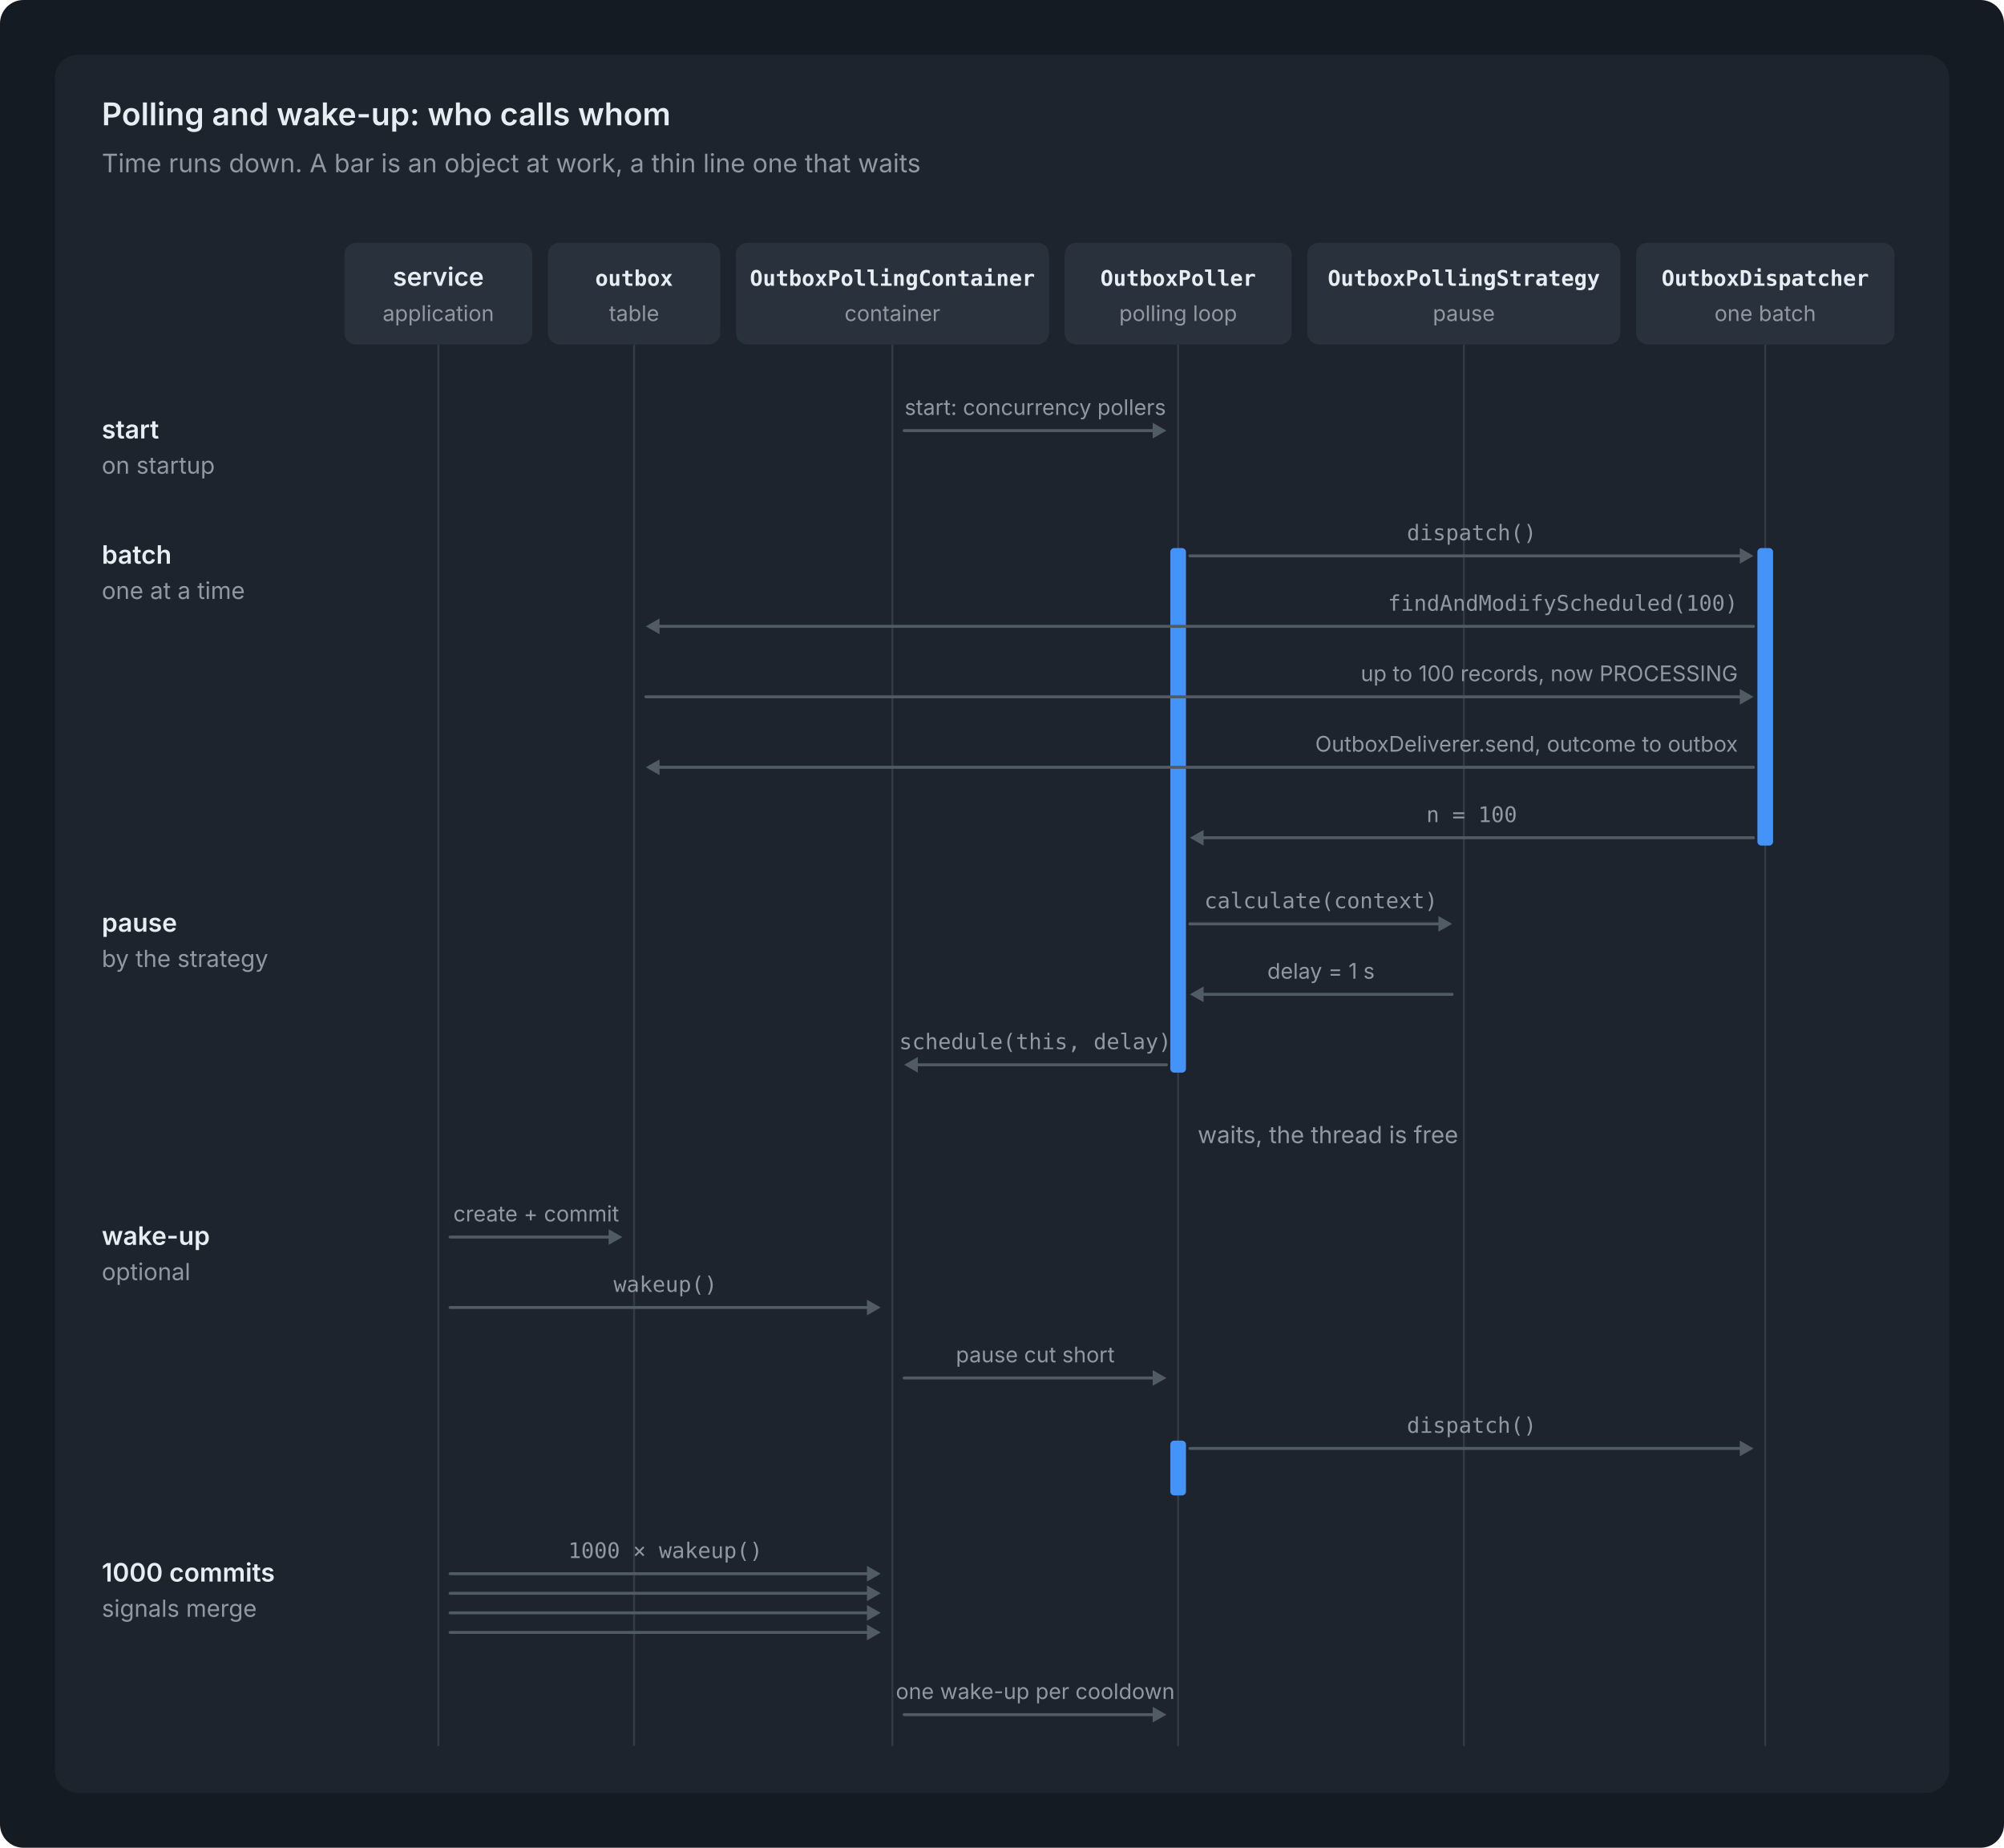
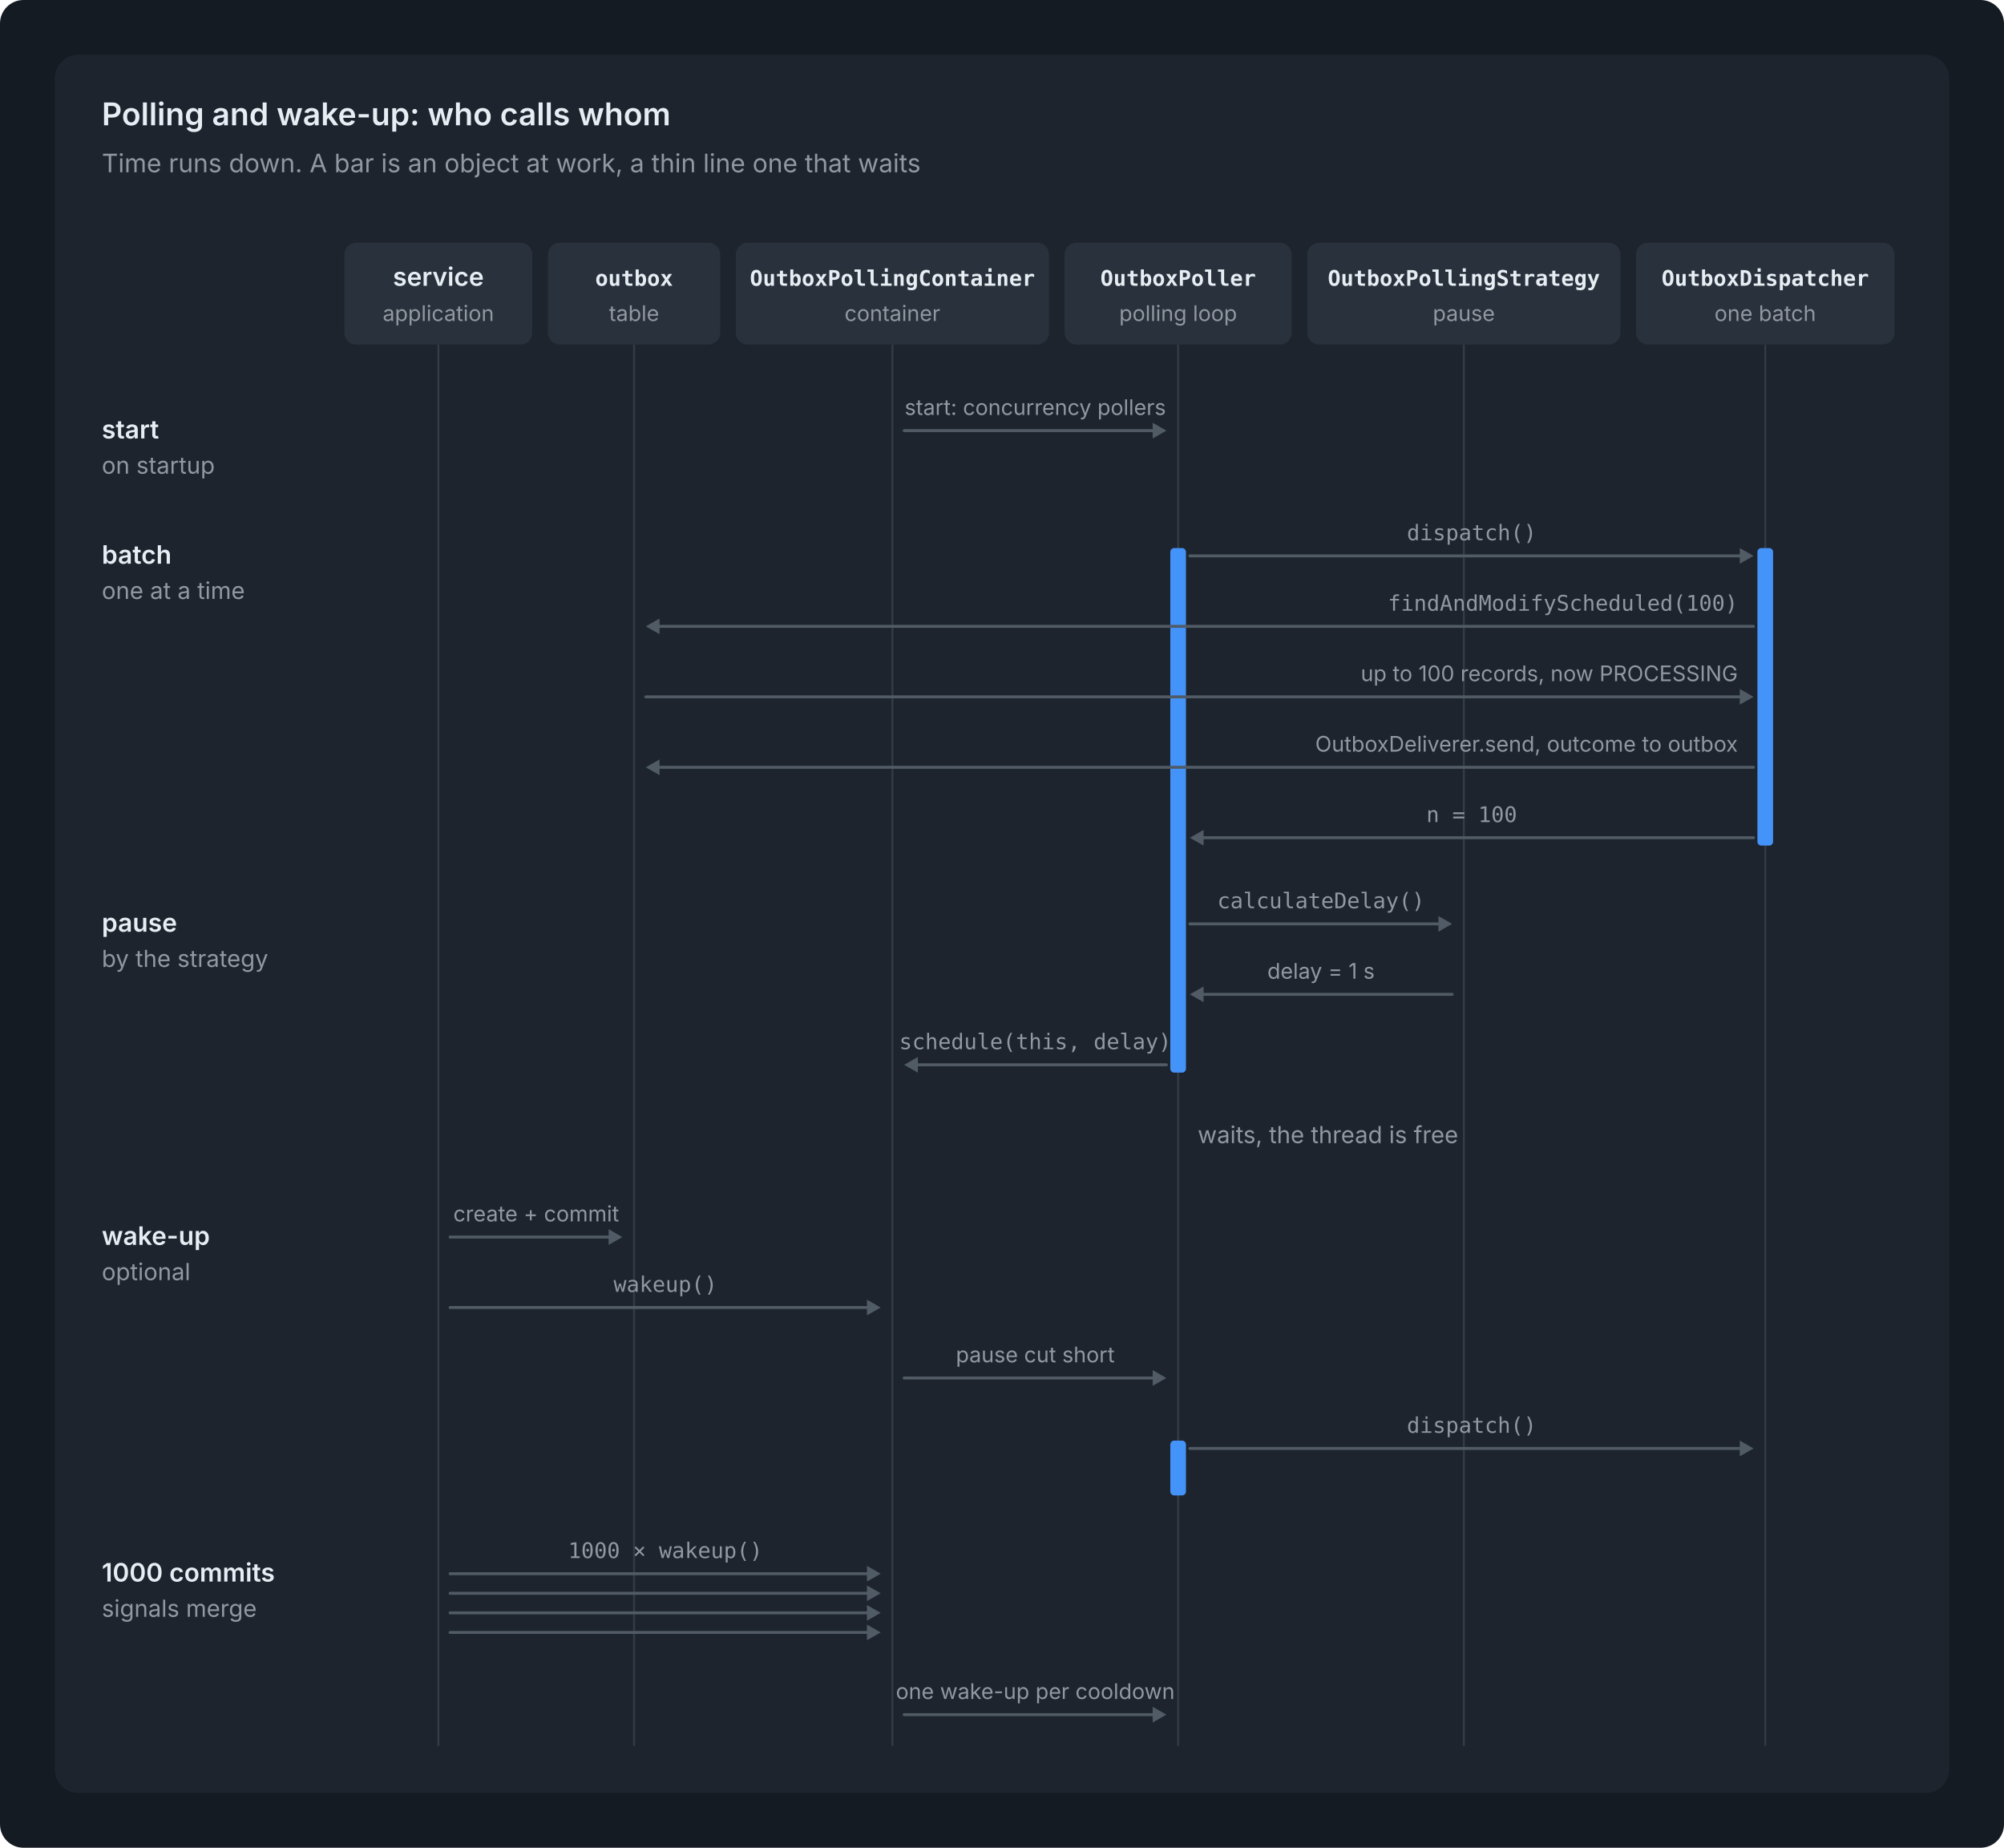
<svg xmlns="http://www.w3.org/2000/svg" viewBox="0 0 1024 944" width="1024" height="944" role="img">
  <rect width="1024" height="944" rx="12" fill="#151B23" />
  <g transform="translate(12,12)">
    <rect x="16" y="16" width="968" height="888" rx="12" fill="#1D242D" />
    <rect x="889.5" y="164" width="1" height="716" fill="#323B46" />
    <rect x="735.5" y="164" width="1" height="716" fill="#323B46" />
    <rect x="589.5" y="164" width="1" height="716" fill="#323B46" />
    <rect x="443.5" y="164" width="1" height="716" fill="#323B46" />
    <rect x="311.5" y="164" width="1" height="716" fill="#323B46" />
    <rect x="211.5" y="164" width="1" height="716" fill="#323B46" />
    <text x="40.0" y="52.0" font-family="-apple-system, BlinkMacSystemFont, 'Segoe UI', Inter, Helvetica, Arial, sans-serif" font-size="16" font-weight="600" fill="#E6EDF3" text-anchor="start">Polling and wake-up: who calls whom</text>
    <text x="40.0" y="76.0" font-family="-apple-system, BlinkMacSystemFont, 'Segoe UI', Inter, Helvetica, Arial, sans-serif" font-size="13" font-weight="400" fill="#9198A1" text-anchor="start">Time runs down. A bar is an object at work, a thin line one that waits</text>
    <rect x="164.0" y="112.0" width="96.0" height="52.0" rx="6" fill="#29313C" />
    <text x="212.0" y="134.0" font-family="-apple-system, BlinkMacSystemFont, 'Segoe UI', Inter, Helvetica, Arial, sans-serif" font-size="13" font-weight="600" fill="#E6EDF3" text-anchor="middle">service</text>
    <text x="212.0" y="152.0" font-family="-apple-system, BlinkMacSystemFont, 'Segoe UI', Inter, Helvetica, Arial, sans-serif" font-size="11" font-weight="400" fill="#9198A1" text-anchor="middle">application</text>
    <rect x="268.0" y="112.0" width="88.0" height="52.0" rx="6" fill="#29313C" />
    <text x="312.0" y="134.0" font-family="ui-monospace, SFMono-Regular, 'SF Mono', Menlo, Consolas, monospace" font-size="11" font-weight="600" fill="#E6EDF3" text-anchor="middle">outbox</text>
    <text x="312.0" y="152.0" font-family="-apple-system, BlinkMacSystemFont, 'Segoe UI', Inter, Helvetica, Arial, sans-serif" font-size="11" font-weight="400" fill="#9198A1" text-anchor="middle">table</text>
    <rect x="364.0" y="112.0" width="160.0" height="52.0" rx="6" fill="#29313C" />
    <text x="444.0" y="134.0" font-family="ui-monospace, SFMono-Regular, 'SF Mono', Menlo, Consolas, monospace" font-size="11" font-weight="600" fill="#E6EDF3" text-anchor="middle">OutboxPollingContainer</text>
    <text x="444.0" y="152.0" font-family="-apple-system, BlinkMacSystemFont, 'Segoe UI', Inter, Helvetica, Arial, sans-serif" font-size="11" font-weight="400" fill="#9198A1" text-anchor="middle">container</text>
    <rect x="532.0" y="112.0" width="116.0" height="52.0" rx="6" fill="#29313C" />
    <text x="590.0" y="134.0" font-family="ui-monospace, SFMono-Regular, 'SF Mono', Menlo, Consolas, monospace" font-size="11" font-weight="600" fill="#E6EDF3" text-anchor="middle">OutboxPoller</text>
    <text x="590.0" y="152.0" font-family="-apple-system, BlinkMacSystemFont, 'Segoe UI', Inter, Helvetica, Arial, sans-serif" font-size="11" font-weight="400" fill="#9198A1" text-anchor="middle">polling loop</text>
    <rect x="656.0" y="112.0" width="160.0" height="52.0" rx="6" fill="#29313C" />
    <text x="736.0" y="134.0" font-family="ui-monospace, SFMono-Regular, 'SF Mono', Menlo, Consolas, monospace" font-size="11" font-weight="600" fill="#E6EDF3" text-anchor="middle">OutboxPollingStrategy</text>
    <text x="736.0" y="152.0" font-family="-apple-system, BlinkMacSystemFont, 'Segoe UI', Inter, Helvetica, Arial, sans-serif" font-size="11" font-weight="400" fill="#9198A1" text-anchor="middle">pause</text>
    <rect x="824.0" y="112.0" width="132.0" height="52.0" rx="6" fill="#29313C" />
    <text x="890.0" y="134.0" font-family="ui-monospace, SFMono-Regular, 'SF Mono', Menlo, Consolas, monospace" font-size="11" font-weight="600" fill="#E6EDF3" text-anchor="middle">OutboxDispatcher</text>
    <text x="890.0" y="152.0" font-family="-apple-system, BlinkMacSystemFont, 'Segoe UI', Inter, Helvetica, Arial, sans-serif" font-size="11" font-weight="400" fill="#9198A1" text-anchor="middle">one batch</text>
    <text x="40.0" y="212.0" font-family="-apple-system, BlinkMacSystemFont, 'Segoe UI', Inter, Helvetica, Arial, sans-serif" font-size="13" font-weight="600" fill="#E6EDF3" text-anchor="start">start</text>
    <text x="40.0" y="230.0" font-family="-apple-system, BlinkMacSystemFont, 'Segoe UI', Inter, Helvetica, Arial, sans-serif" font-size="12" font-weight="400" fill="#9198A1" text-anchor="start">on startup</text>
    <path d="M450.0,208 L578.0,208" stroke="#515B66" stroke-width="1.5" fill="none" stroke-linecap="round" stroke-linejoin="round" />
    <path d="M584.0,208 L577.0,204 L577.0,212 Z" fill="#515B66" />
    <text x="517.0" y="200.0" font-family="-apple-system, BlinkMacSystemFont, 'Segoe UI', Inter, Helvetica, Arial, sans-serif" font-size="11" font-weight="400" fill="#9198A1" text-anchor="middle">start: concurrency pollers</text>
    <text x="40.0" y="276.0" font-family="-apple-system, BlinkMacSystemFont, 'Segoe UI', Inter, Helvetica, Arial, sans-serif" font-size="13" font-weight="600" fill="#E6EDF3" text-anchor="start">batch</text>
    <text x="40.0" y="294.0" font-family="-apple-system, BlinkMacSystemFont, 'Segoe UI', Inter, Helvetica, Arial, sans-serif" font-size="12" font-weight="400" fill="#9198A1" text-anchor="start">one at a time</text>
    <rect x="586.0" y="268.0" width="8.0" height="268.0" rx="2" fill="#4493F8" />
    <rect x="886.0" y="268.0" width="8.0" height="152.0" rx="2" fill="#4493F8" />
    <path d="M596.0,272 L878.0,272" stroke="#515B66" stroke-width="1.5" fill="none" stroke-linecap="round" stroke-linejoin="round" />
    <path d="M884.0,272 L877.0,268 L877.0,276 Z" fill="#515B66" />
    <text x="740.0" y="264.0" font-family="ui-monospace, SFMono-Regular, 'SF Mono', Menlo, Consolas, monospace" font-size="11" font-weight="400" fill="#9198A1" text-anchor="middle">dispatch()</text>
    <path d="M884.0,308 L324.0,308" stroke="#515B66" stroke-width="1.5" fill="none" stroke-linecap="round" stroke-linejoin="round" />
    <path d="M318.0,308 L325.0,304 L325.0,312 Z" fill="#515B66" />
    <text x="876.0" y="300.0" font-family="ui-monospace, SFMono-Regular, 'SF Mono', Menlo, Consolas, monospace" font-size="11" font-weight="400" fill="#9198A1" text-anchor="end">findAndModifyScheduled(100)</text>
    <path d="M318.0,344 L878.0,344" stroke="#515B66" stroke-width="1.5" fill="none" stroke-linecap="round" stroke-linejoin="round" />
    <path d="M884.0,344 L877.0,340 L877.0,348 Z" fill="#515B66" />
    <text x="876.0" y="336.0" font-family="-apple-system, BlinkMacSystemFont, 'Segoe UI', Inter, Helvetica, Arial, sans-serif" font-size="11" font-weight="400" fill="#9198A1" text-anchor="end">up to 100 records, now PROCESSING</text>
    <path d="M884.0,380 L324.0,380" stroke="#515B66" stroke-width="1.5" fill="none" stroke-linecap="round" stroke-linejoin="round" />
    <path d="M318.0,380 L325.0,376 L325.0,384 Z" fill="#515B66" />
    <text x="876.0" y="372.0" font-family="-apple-system, BlinkMacSystemFont, 'Segoe UI', Inter, Helvetica, Arial, sans-serif" font-size="11" font-weight="400" fill="#9198A1" text-anchor="end">OutboxDeliverer.send, outcome to outbox</text>
    <path d="M884.0,416 L602.0,416" stroke="#515B66" stroke-width="1.5" fill="none" stroke-linecap="round" stroke-linejoin="round" />
    <path d="M596.0,416 L603.0,412 L603.0,420 Z" fill="#515B66" />
    <text x="740.0" y="408.0" font-family="ui-monospace, SFMono-Regular, 'SF Mono', Menlo, Consolas, monospace" font-size="11" font-weight="400" fill="#9198A1" text-anchor="middle">n = 100</text>
    <text x="40.0" y="464.0" font-family="-apple-system, BlinkMacSystemFont, 'Segoe UI', Inter, Helvetica, Arial, sans-serif" font-size="13" font-weight="600" fill="#E6EDF3" text-anchor="start">pause</text>
    <text x="40.0" y="482.0" font-family="-apple-system, BlinkMacSystemFont, 'Segoe UI', Inter, Helvetica, Arial, sans-serif" font-size="12" font-weight="400" fill="#9198A1" text-anchor="start">by the strategy</text>
    <path d="M596.0,460 L724.0,460" stroke="#515B66" stroke-width="1.5" fill="none" stroke-linecap="round" stroke-linejoin="round" />
    <path d="M730.0,460 L723.0,456 L723.0,464 Z" fill="#515B66" />
-     <text x="663.0" y="452.0" font-family="ui-monospace, SFMono-Regular, 'SF Mono', Menlo, Consolas, monospace" font-size="11" font-weight="400" fill="#9198A1" text-anchor="middle">calculate(context)</text>
+     <text x="663.0" y="452.0" font-family="ui-monospace, SFMono-Regular, 'SF Mono', Menlo, Consolas, monospace" font-size="11" font-weight="400" fill="#9198A1" text-anchor="middle">calculateDelay()</text>
    <path d="M730.0,496 L602.0,496" stroke="#515B66" stroke-width="1.5" fill="none" stroke-linecap="round" stroke-linejoin="round" />
    <path d="M596.0,496 L603.0,492 L603.0,500 Z" fill="#515B66" />
    <text x="663.0" y="488.0" font-family="-apple-system, BlinkMacSystemFont, 'Segoe UI', Inter, Helvetica, Arial, sans-serif" font-size="11" font-weight="400" fill="#9198A1" text-anchor="middle">delay = 1 s</text>
    <path d="M584.0,532 L456.0,532" stroke="#515B66" stroke-width="1.5" fill="none" stroke-linecap="round" stroke-linejoin="round" />
    <path d="M450.0,532 L457.0,528 L457.0,536 Z" fill="#515B66" />
    <text x="517.0" y="524.0" font-family="ui-monospace, SFMono-Regular, 'SF Mono', Menlo, Consolas, monospace" font-size="11" font-weight="400" fill="#9198A1" text-anchor="middle">schedule(this, delay)</text>
    <text x="600.0" y="572.0" font-family="-apple-system, BlinkMacSystemFont, 'Segoe UI', Inter, Helvetica, Arial, sans-serif" font-size="12" font-weight="400" fill="#9198A1" text-anchor="start">waits, the thread is free</text>
    <text x="40.0" y="624.0" font-family="-apple-system, BlinkMacSystemFont, 'Segoe UI', Inter, Helvetica, Arial, sans-serif" font-size="13" font-weight="600" fill="#E6EDF3" text-anchor="start">wake-up</text>
    <text x="40.0" y="642.0" font-family="-apple-system, BlinkMacSystemFont, 'Segoe UI', Inter, Helvetica, Arial, sans-serif" font-size="12" font-weight="400" fill="#9198A1" text-anchor="start">optional</text>
    <path d="M218.0,620 L300.0,620" stroke="#515B66" stroke-width="1.5" fill="none" stroke-linecap="round" stroke-linejoin="round" />
    <path d="M306.0,620 L299.0,616 L299.0,624 Z" fill="#515B66" />
    <text x="262.0" y="612.0" font-family="-apple-system, BlinkMacSystemFont, 'Segoe UI', Inter, Helvetica, Arial, sans-serif" font-size="11" font-weight="400" fill="#9198A1" text-anchor="middle">create + commit</text>
    <path d="M218.0,656 L432.0,656" stroke="#515B66" stroke-width="1.5" fill="none" stroke-linecap="round" stroke-linejoin="round" />
    <path d="M438.0,656 L431.0,652 L431.0,660 Z" fill="#515B66" />
    <text x="328.0" y="648.0" font-family="ui-monospace, SFMono-Regular, 'SF Mono', Menlo, Consolas, monospace" font-size="11" font-weight="400" fill="#9198A1" text-anchor="middle">wakeup()</text>
    <path d="M450.0,692 L578.0,692" stroke="#515B66" stroke-width="1.5" fill="none" stroke-linecap="round" stroke-linejoin="round" />
    <path d="M584.0,692 L577.0,688 L577.0,696 Z" fill="#515B66" />
    <text x="517.0" y="684.0" font-family="-apple-system, BlinkMacSystemFont, 'Segoe UI', Inter, Helvetica, Arial, sans-serif" font-size="11" font-weight="400" fill="#9198A1" text-anchor="middle">pause cut short</text>
    <rect x="586.0" y="724.0" width="8.0" height="28.0" rx="2" fill="#4493F8" />
    <path d="M596.0,728 L878.0,728" stroke="#515B66" stroke-width="1.5" fill="none" stroke-linecap="round" stroke-linejoin="round" />
    <path d="M884.0,728 L877.0,724 L877.0,732 Z" fill="#515B66" />
    <text x="740.0" y="720.0" font-family="ui-monospace, SFMono-Regular, 'SF Mono', Menlo, Consolas, monospace" font-size="11" font-weight="400" fill="#9198A1" text-anchor="middle">dispatch()</text>
    <text x="40.0" y="796.0" font-family="-apple-system, BlinkMacSystemFont, 'Segoe UI', Inter, Helvetica, Arial, sans-serif" font-size="13" font-weight="600" fill="#E6EDF3" text-anchor="start">1000 commits</text>
    <text x="40.0" y="814.0" font-family="-apple-system, BlinkMacSystemFont, 'Segoe UI', Inter, Helvetica, Arial, sans-serif" font-size="12" font-weight="400" fill="#9198A1" text-anchor="start">signals merge</text>
    <path d="M218.0,792 L432.0,792" stroke="#515B66" stroke-width="1.5" fill="none" stroke-linecap="round" stroke-linejoin="round" />
    <path d="M438.0,792 L431.0,788 L431.0,796 Z" fill="#515B66" />
    <text x="328.0" y="784.0" font-family="ui-monospace, SFMono-Regular, 'SF Mono', Menlo, Consolas, monospace" font-size="11" font-weight="400" fill="#9198A1" text-anchor="middle">1000 × wakeup()</text>
    <path d="M218.0,802 L432.0,802" stroke="#515B66" stroke-width="1.5" fill="none" stroke-linecap="round" stroke-linejoin="round" />
    <path d="M438.0,802 L431.0,798 L431.0,806 Z" fill="#515B66" />
    <path d="M218.0,812 L432.0,812" stroke="#515B66" stroke-width="1.5" fill="none" stroke-linecap="round" stroke-linejoin="round" />
    <path d="M438.0,812 L431.0,808 L431.0,816 Z" fill="#515B66" />
    <path d="M218.0,822 L432.0,822" stroke="#515B66" stroke-width="1.5" fill="none" stroke-linecap="round" stroke-linejoin="round" />
    <path d="M438.0,822 L431.0,818 L431.0,826 Z" fill="#515B66" />
    <path d="M450.0,864 L578.0,864" stroke="#515B66" stroke-width="1.5" fill="none" stroke-linecap="round" stroke-linejoin="round" />
    <path d="M584.0,864 L577.0,860 L577.0,868 Z" fill="#515B66" />
    <text x="517.0" y="856.0" font-family="-apple-system, BlinkMacSystemFont, 'Segoe UI', Inter, Helvetica, Arial, sans-serif" font-size="11" font-weight="400" fill="#9198A1" text-anchor="middle">one wake-up per cooldown</text>
  </g>
</svg>
